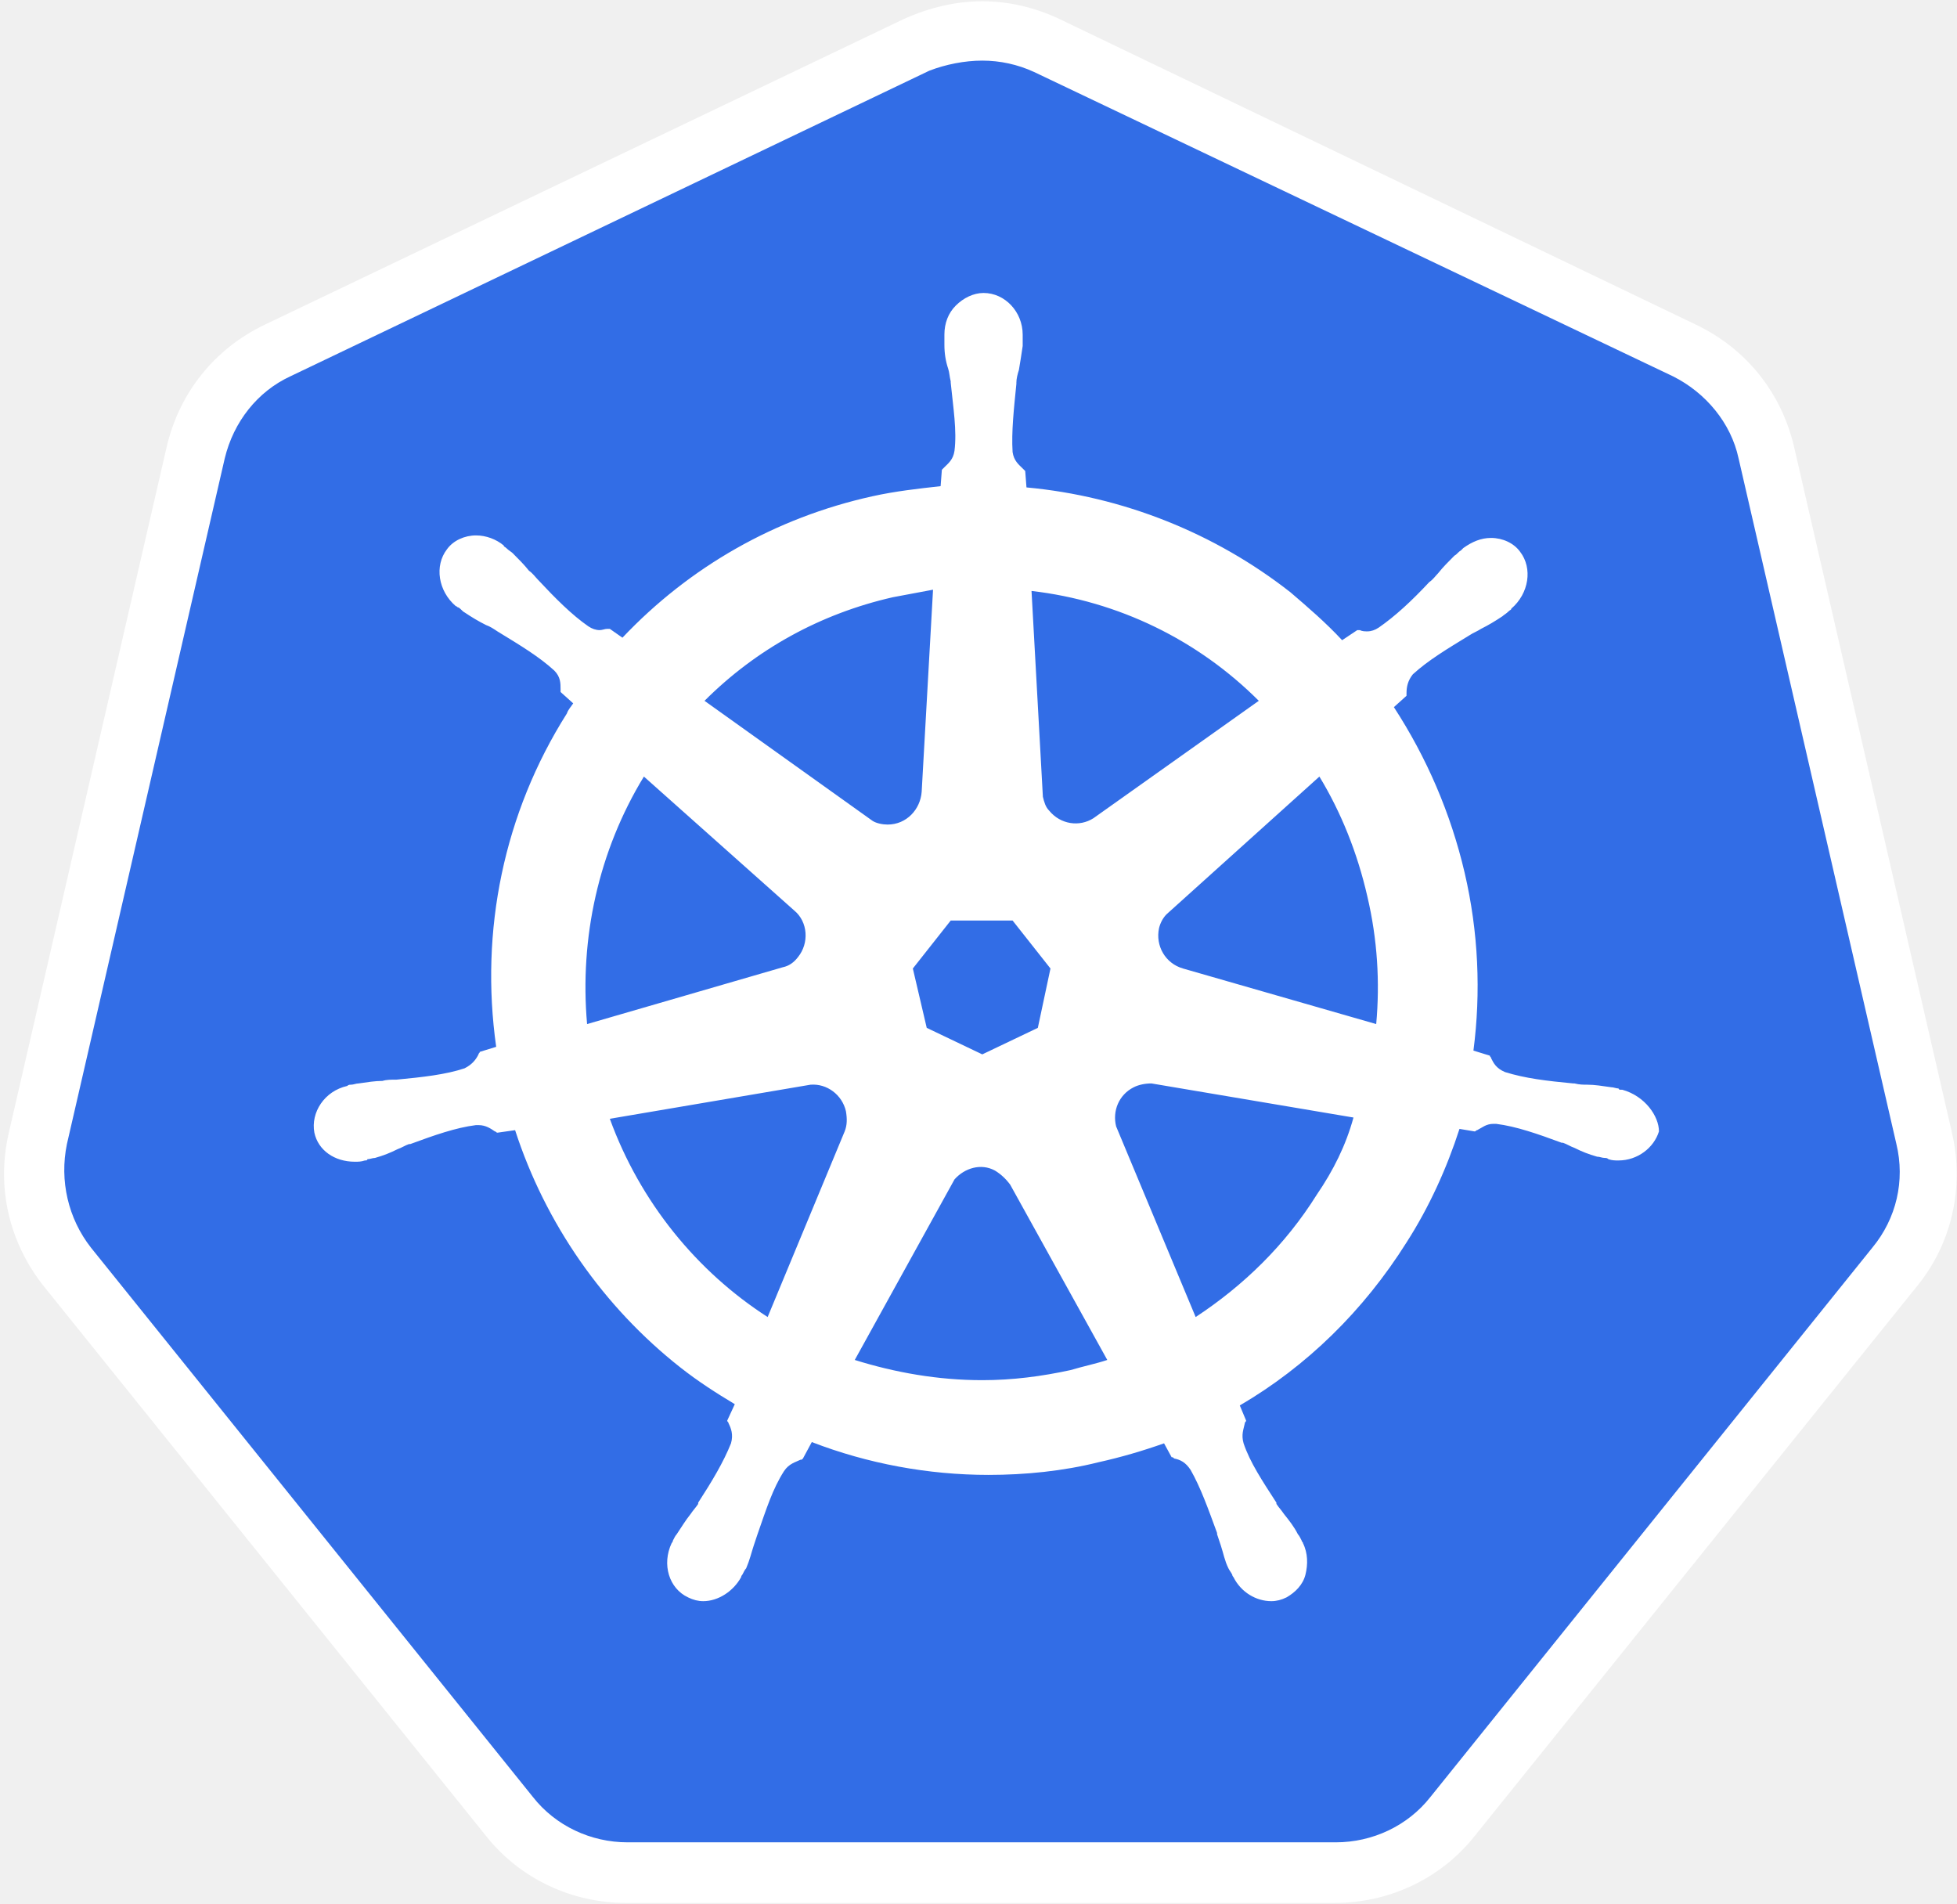
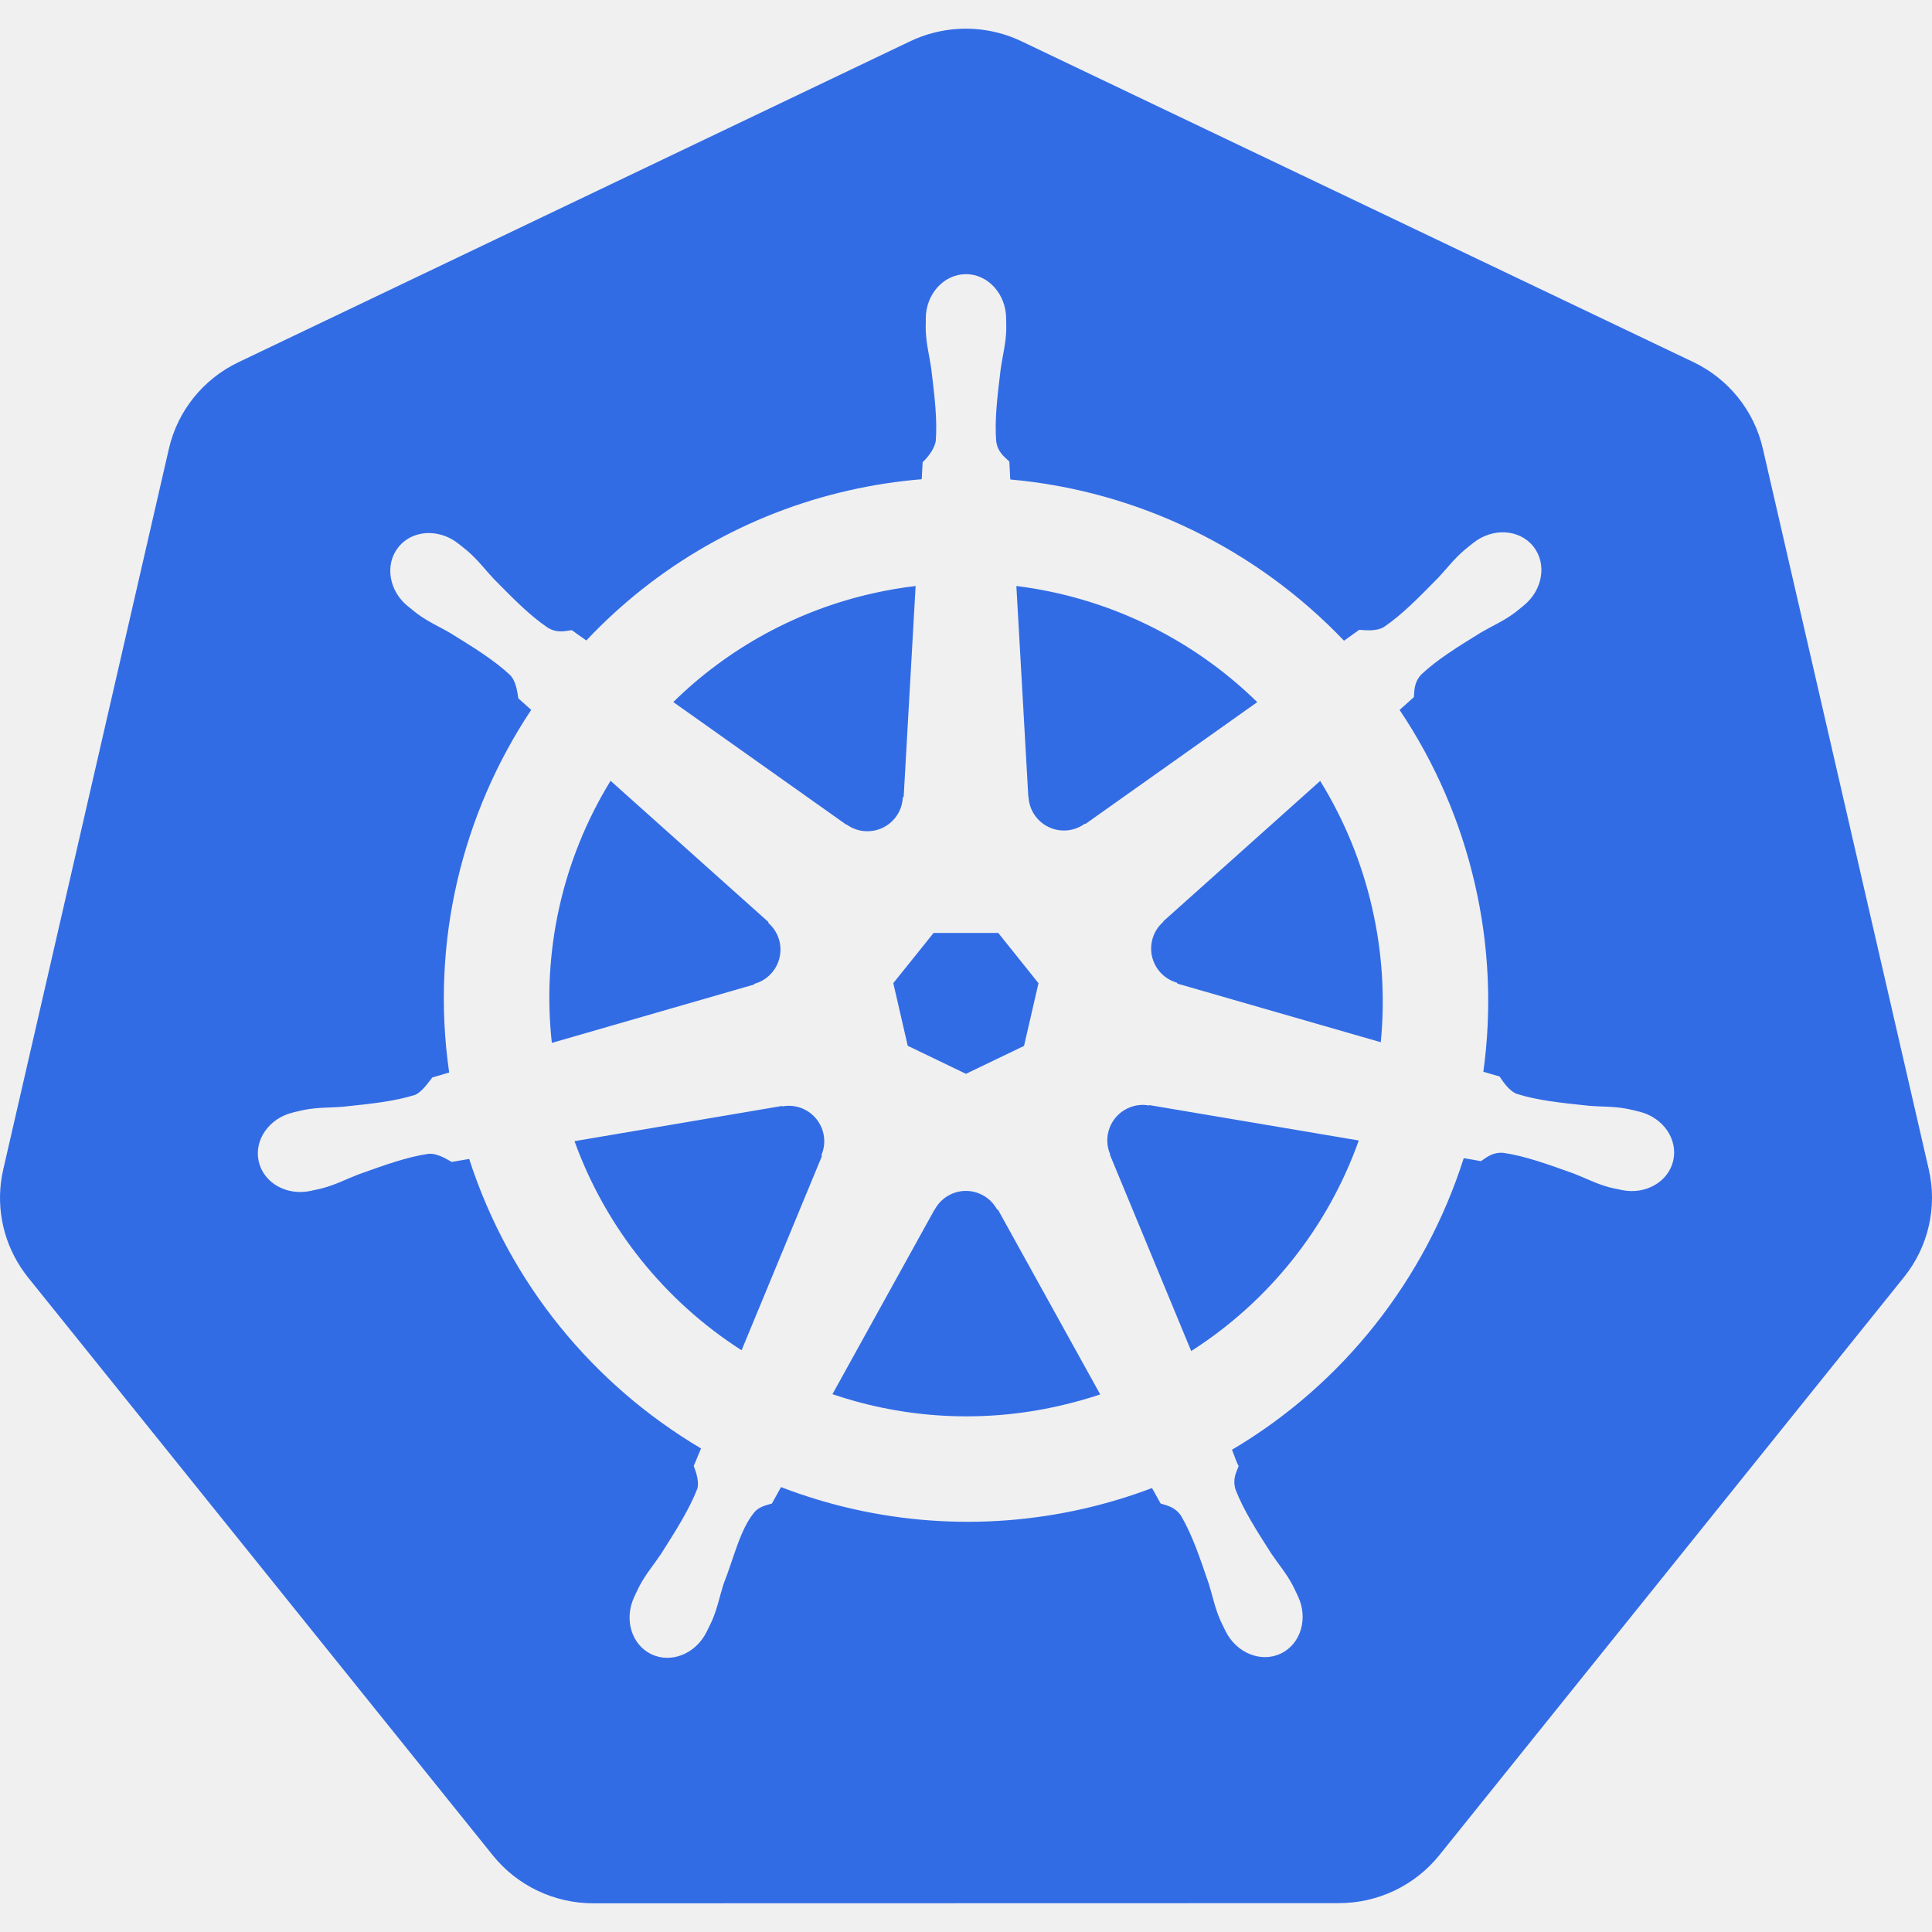
- <svg xmlns="http://www.w3.org/2000/svg" height="249" preserveAspectRatio="xMidYMid" viewBox="0 0 256 249" width="256">
-   <path d="m82.085 244.934c-5.946 0-11.561-2.643-15.36-7.432l-57.806-71.845c-3.799-4.79-5.285-10.901-3.799-16.846l20.645-89.683c1.321-5.946 5.285-10.735 10.735-13.378l83.572-39.969c2.643-1.321 5.615-1.982 8.588-1.982s5.946.661 8.588 1.982l83.572 39.804c5.45 2.643 9.414 7.432 10.735 13.378l20.645 89.683c1.321 5.946 0 12.057-3.799 16.846l-57.806 71.845c-3.799 4.625-9.414 7.432-15.36 7.432z" fill="#326de6" />
-   <g fill="#fff">
-     <path d="m128.495 7.928c2.312 0 4.625.495 6.772 1.486l83.572 39.804c4.294 2.147 7.597 6.111 8.588 10.735l20.645 89.683c1.156 4.79 0 9.745-3.138 13.543l-57.806 71.845c-2.973 3.799-7.597 5.946-12.387 5.946h-92.655c-4.79 0-9.414-2.147-12.387-5.946l-57.806-71.845c-2.973-3.799-4.129-8.754-3.138-13.543l20.645-89.683c1.156-4.79 4.294-8.754 8.588-10.735l83.572-39.969c2.147-.826 4.625-1.321 6.937-1.321zm0-7.763c-3.468 0-6.937.826-10.24 2.312l-83.572 39.969c-6.606 3.138-11.231 8.919-12.883 16.021l-20.645 89.683c-1.652 7.102 0 14.369 4.625 20.15l57.806 71.845c4.459 5.615 11.231 8.754 18.333 8.754h92.655c7.102 0 13.874-3.138 18.333-8.754l57.806-71.845c4.625-5.615 6.276-13.048 4.625-20.15l-20.645-89.683c-1.652-7.102-6.276-12.883-12.883-16.021l-83.241-39.969c-3.138-1.486-6.606-2.312-10.075-2.312z" />
-     <path d="m212.232 142.534c-.165 0-.165 0 0 0h-.165c-.165 0-.33 0-.33-.165-.33 0-.661-.165-.991-.165-1.156-.165-2.147-.33-3.138-.33-.495 0-.991 0-1.652-.165h-.165c-3.468-.33-6.276-.661-8.919-1.486-1.156-.495-1.486-1.156-1.817-1.817 0-.165-.165-.165-.165-.33l-2.147-.661c.991-7.597.661-15.525-1.156-23.288-1.817-7.763-4.955-15.03-9.249-21.636l1.652-1.486v-.33c0-.826.165-1.652.826-2.477 1.982-1.817 4.459-3.303 7.432-5.12.495-.33.991-.495 1.486-.826.991-.495 1.817-.991 2.808-1.652.165-.165.495-.33.826-.661.165-.165.33-.165.33-.33 2.312-1.982 2.808-5.285 1.156-7.432-.826-1.156-2.312-1.817-3.799-1.817-1.321 0-2.477.495-3.634 1.321-.165.165-.165.165-.33.33-.33.165-.495.495-.826.661-.826.826-1.486 1.486-2.147 2.312-.33.33-.661.826-1.156 1.156-2.312 2.477-4.459 4.459-6.606 5.946-.495.33-.991.495-1.486.495-.33 0-.661 0-.991-.165h-.33l-1.982 1.321c-2.147-2.312-4.459-4.294-6.772-6.276-9.91-7.763-21.966-12.552-34.519-13.708l-.165-2.147c-.165-.165-.165-.165-.33-.33-.495-.495-1.156-.991-1.321-2.147-.165-2.643.165-5.615.495-8.919v-.165c0-.495.165-1.156.33-1.652.165-.991.33-1.982.495-3.138v-.991-.495c0-2.973-2.312-5.45-5.12-5.45-1.321 0-2.643.661-3.634 1.652-.991.991-1.486 2.312-1.486 3.799v.33.991c0 1.156.165 2.147.495 3.138.165.495.165.991.33 1.652v.165c.33 3.303.826 6.276.495 8.919-.165 1.156-.826 1.652-1.321 2.147-.165.165-.165.165-.33.33l-.165 2.147c-2.973.33-5.946.661-8.919 1.321-12.717 2.808-23.948 9.249-32.702 18.498l-1.652-1.156h-.33c-.33 0-.661.165-.991.165-.495 0-.991-.165-1.486-.495-2.147-1.486-4.294-3.634-6.606-6.111-.33-.33-.661-.826-1.156-1.156-.661-.826-1.321-1.486-2.147-2.312-.165-.165-.495-.33-.826-.661-.165-.165-.33-.165-.33-.33-.991-.826-2.312-1.321-3.634-1.321-1.486 0-2.973.661-3.799 1.817-1.652 2.147-1.156 5.45 1.156 7.432.165 0 .165.165.33.165.33.165.495.495.826.661.991.661 1.817 1.156 2.808 1.652.495.165.991.495 1.486.826 2.973 1.817 5.45 3.303 7.432 5.12.826.826.826 1.652.826 2.477v.33l1.652 1.486c-.33.495-.661.826-.826 1.321-8.258 13.048-11.396 28.408-9.249 43.603l-2.147.661c0 .165-.165.165-.165.33-.33.661-.826 1.321-1.817 1.817-2.477.826-5.45 1.156-8.919 1.486h-.165c-.495 0-1.156 0-1.652.165-.991 0-1.982.165-3.138.33-.33 0-.661.165-.991.165-.165 0-.33 0-.495.165-2.973.661-4.79 3.468-4.294 6.111.495 2.312 2.643 3.799 5.285 3.799.495 0 .826 0 1.321-.165.165 0 .33 0 .33-.165.33 0 .661-.165.991-.165 1.156-.33 1.982-.661 2.973-1.156.495-.165.991-.495 1.486-.661h.165c3.138-1.156 5.946-2.147 8.588-2.477h.33c.991 0 1.652.495 2.147.826.165 0 .165.165.33.165l2.312-.33c3.964 12.222 11.561 23.123 21.636 31.05 2.312 1.817 4.625 3.303 7.102 4.79l-.991 2.147c0 .165.165.165.165.33.33.661.661 1.486.33 2.643-.991 2.477-2.477 4.955-4.294 7.763v.165c-.33.495-.661.826-.991 1.321-.661.826-1.156 1.652-1.817 2.643-.165.165-.33.495-.495.826 0 .165-.165.33-.165.33-1.321 2.808-.33 5.946 2.147 7.102.661.33 1.321.495 1.982.495 1.982 0 3.964-1.321 4.955-3.138 0-.165.165-.33.165-.33.165-.33.33-.661.495-.826.495-1.156.661-1.982.991-2.973.165-.495.33-.991.495-1.486 1.156-3.303 1.982-5.946 3.468-8.258.661-.991 1.486-1.156 2.147-1.486.165 0 .165 0 .33-.165l1.156-2.147c7.267 2.808 15.195 4.294 23.123 4.294 4.79 0 9.745-.495 14.369-1.652 2.973-.661 5.781-1.486 8.588-2.477l.991 1.817c.165 0 .165 0 .33.165.826.165 1.486.495 2.147 1.486 1.321 2.312 2.312 5.12 3.468 8.258v.165c.165.495.33.991.495 1.486.33.991.495 1.982.991 2.973.165.33.33.495.495.826 0 .165.165.33.165.33.991 1.982 2.973 3.138 4.955 3.138.661 0 1.321-.165 1.982-.495 1.156-.661 2.147-1.652 2.477-2.973.33-1.321.33-2.808-.33-4.129 0-.165-.165-.165-.165-.33-.165-.33-.33-.661-.495-.826-.495-.991-1.156-1.817-1.817-2.643-.33-.495-.661-.826-.991-1.321v-.165c-1.817-2.808-3.468-5.285-4.294-7.763-.33-1.156 0-1.817.165-2.643 0-.165.165-.165.165-.33l-.826-1.982c8.754-5.12 16.186-12.387 21.801-21.306 2.973-4.625 5.285-9.745 6.937-14.865l1.982.33c.165 0 .165-.165.33-.165.661-.33 1.156-.826 2.147-.826h.33c2.643.33 5.45 1.321 8.588 2.477h.165c.495.165.991.495 1.486.661.991.495 1.817.826 2.973 1.156.33 0 .661.165.991.165.165 0 .33 0 .495.165.495.165.826.165 1.321.165 2.477 0 4.625-1.652 5.285-3.799 0-1.982-1.817-4.625-4.79-5.45zm-76.47-8.093-7.267 3.468-7.267-3.468-1.817-7.763 4.955-6.276h8.093l4.955 6.276zm43.107-17.177c1.321 5.615 1.652 11.231 1.156 16.681l-25.27-7.267c-2.312-.661-3.634-2.973-3.138-5.285.165-.661.495-1.321.991-1.817l19.985-18.003c2.808 4.625 4.955 9.91 6.276 15.69zm-14.204-25.6-21.636 15.36c-1.817 1.156-4.294.826-5.781-.991-.495-.495-.661-1.156-.826-1.817l-1.486-26.921c11.396 1.321 21.801 6.441 29.729 14.369zm-47.897-13.543c1.817-.33 3.468-.661 5.285-.991l-1.486 26.426c-.165 2.312-1.982 4.294-4.459 4.294-.661 0-1.486-.165-1.982-.495l-21.966-15.69c6.772-6.772 15.195-11.396 24.609-13.543zm-32.537 23.453 19.654 17.507c1.817 1.486 1.982 4.294.495 6.111-.495.661-1.156 1.156-1.982 1.321l-25.6 7.432c-.991-11.231 1.486-22.627 7.432-32.372zm-4.459 44.759 26.261-4.459c2.147-.165 4.129 1.321 4.625 3.468.165.991.165 1.817-.165 2.643l-10.075 24.279c-9.249-5.946-16.681-15.03-20.645-25.93zm60.284 32.867c-3.799.826-7.597 1.321-11.561 1.321-5.781 0-11.396-.991-16.681-2.643l13.048-23.618c1.321-1.486 3.468-2.147 5.285-1.156.826.495 1.486 1.156 1.982 1.817l12.717 22.957c-1.486.495-3.138.826-4.79 1.321zm32.206-22.957c-4.129 6.606-9.579 11.892-15.855 16.021l-10.405-24.939c-.495-1.982.33-4.129 2.312-5.12.661-.33 1.486-.495 2.312-.495l26.426 4.459c-.991 3.634-2.643 6.937-4.79 10.075z" />
-   </g>
+ <svg xmlns="http://www.w3.org/2000/svg" viewBox="0 0 128 128">
+   <path fill="#326ce5" d="M63.556 1.911a8.51 8.44 0 0 0-3.26.826L15.794 24a8.51 8.44 0 0 0-4.603 5.725L.214 77.484a8.51 8.44 0 0 0 1.154 6.47 8.51 8.44 0 0 0 .485.673l30.799 38.297a8.51 8.44 0 0 0 6.654 3.175l49.393-.011a8.51 8.44 0 0 0 6.654-3.17l30.79-38.303a8.51 8.44 0 0 0 1.644-7.14l-10.996-47.76a8.51 8.44 0 0 0-4.604-5.727L67.681 2.738a8.51 8.44 0 0 0-4.125-.827Zm.44 16.252c1.47 0 2.664 1.327 2.664 2.961 0 .232.014.544.006.758-.034.943-.24 1.662-.364 2.531-.224 1.858-.417 3.4-.3 4.832.105.717.522 1 .869 1.332a63.624 63.624 0 0 0 .062 1.19c8.468.751 16.335 4.625 22.112 10.682l1.011-.723c.343.021 1.1.124 1.618-.176 1.19-.802 2.276-1.915 3.59-3.25.601-.638 1.044-1.245 1.76-1.861.162-.14.409-.328.59-.473 1.278-1.018 3.057-.912 3.974.238.917 1.15.622 2.908-.655 3.928-.18.145-.416.346-.588.473-.758.56-1.456.846-2.212 1.29-1.593.984-2.913 1.8-3.961 2.784-.494.53-.457 1.03-.5 1.508-.148.136-.67.598-.946.848a34.478 34.478 0 0 1 4.99 11.537 34.398 34.398 0 0 1 .56 12.435l1.073.313c.194.274.592.94 1.15 1.156 1.372.431 2.914.59 4.776.785.875.073 1.628.03 2.555.205.222.042.545.13.773.182 1.57.379 2.578 1.822 2.254 3.244-.324 1.422-1.857 2.286-3.437 1.946l-.04-.006c-.016-.004-.033-.012-.05-.016-.221-.048-.497-.098-.69-.148-.91-.245-1.57-.61-2.388-.922-1.763-.632-3.224-1.16-4.647-1.366-.72-.058-1.09.287-1.49.551a39.835 39.835 0 0 0-1.139-.199c-2.552 8.02-7.985 14.966-15.353 19.317.127.306.342.958.443 1.074-.17.449-.421.88-.205 1.572.517 1.34 1.354 2.652 2.363 4.229.488.728.988 1.288 1.428 2.122.105.2.244.507.346.717.685 1.465.183 3.151-1.131 3.785-1.326.639-2.974-.037-3.684-1.51-.1-.208-.244-.485-.33-.683-.377-.864-.507-1.604-.773-2.44-.604-1.772-1.102-3.24-1.827-4.48-.406-.6-.903-.676-1.359-.824-.085-.146-.4-.724-.57-1.024a34.56 34.56 0 0 1-4.57 1.377 34.413 34.413 0 0 1-20.01-1.44l-.604 1.09c-.449.12-.882.244-1.148.561-.97 1.157-1.356 3.016-2.061 4.786-.265.836-.393 1.577-.77 2.441-.086.196-.229.468-.33.676v.008l-.006.006c-.71 1.468-2.352 2.139-3.675 1.502-1.315-.633-1.818-2.32-1.133-3.785.102-.211.236-.517.342-.717.44-.834.94-1.398 1.427-2.127 1.008-1.578 1.895-2.994 2.413-4.334.13-.446-.063-1.057-.237-1.508l.483-1.159c-7.09-4.2-12.688-10.897-15.36-19.181l-1.162.199c-.31-.174-.937-.586-1.531-.539-1.422.206-2.88.733-4.643 1.365-.82.314-1.48.672-2.39.916-.193.052-.47.105-.69.154-.017.004-.034.014-.05.018l-.04.004c-1.58.341-3.112-.523-3.437-1.945-.325-1.422.684-2.865 2.254-3.245l.039-.011.021-.006c.224-.052.51-.125.713-.164.927-.175 1.68-.132 2.555-.205 1.862-.195 3.405-.354 4.775-.785.434-.18.85-.775 1.145-1.155l1.115-.326c-1.25-8.655.864-17.15 5.434-24.027l-.852-.762c-.055-.333-.127-1.101-.537-1.537-1.047-.983-2.366-1.8-3.959-2.783-.756-.445-1.449-.733-2.209-1.293-.16-.12-.376-.3-.55-.444l-.042-.027c-1.278-1.019-1.571-2.778-.654-3.928.516-.647 1.304-.967 2.123-.94a3.168 3.168 0 0 1 1.854.702c.182.143.431.333.593.473.715.614 1.15 1.221 1.752 1.859 1.314 1.334 2.4 2.442 3.592 3.244.626.364 1.107.218 1.582.154.153.113.667.483.961.684a34.262 34.262 0 0 1 17.404-9.943 34.663 34.663 0 0 1 4.815-.74l.062-1.128c.355-.344.753-.837.866-1.377.116-1.43-.073-2.974-.297-4.832-.124-.869-.329-1.588-.364-2.53-.007-.194.004-.462.006-.684 0-.025-.006-.05-.006-.075 0-1.634 1.193-2.959 2.663-2.959zm-3.334 20.66a28.076 28.076 0 0 0-2.84.489 27.438 27.438 0 0 0-13.215 7.201l11.457 8.121.021-.011a2.334 2.334 0 0 0 1.383.449 2.348 2.348 0 0 0 2.346-2.248l.057-.028zm6.675 0 .791 13.95.012.006a2.35 2.35 0 0 0 3.733 1.793l.04.017 11.383-8.07a27.668 27.668 0 0 0-15.959-7.695ZM40.452 51.73a27.432 27.432 0 0 0-3.892 17.365l13.408-3.87.012-.046a2.348 2.348 0 0 0 1.217-.803 2.345 2.345 0 0 0-.295-3.232l.01-.057zm47.014.008-10.402 9.308.006.03a2.329 2.329 0 0 0-.746 1.246 2.35 2.35 0 0 0 1.668 2.789l.011.056L91.48 69.05a27.703 27.703 0 0 0-.58-8.931 27.774 27.774 0 0 0-3.434-8.381ZM61.853 61.81l-2.67 3.324.957 4.153 3.857 1.857 3.848-1.85.957-4.154-2.664-3.33zm13.736 11.395a2.333 2.333 0 0 0-.898.232 2.351 2.351 0 0 0-1.139 3.045l-.017.023L78.92 89.51a27.466 27.466 0 0 0 11.102-13.95l-13.871-2.344-.021.028a2.276 2.276 0 0 0-.542-.04zm-23.293.056a2.378 2.378 0 0 0-.46.04l-.024-.028-13.75 2.332a27.58 27.58 0 0 0 11.07 13.854l5.326-12.873-.039-.053a2.326 2.326 0 0 0 .131-1.446 2.349 2.349 0 0 0-2.254-1.826zm11.616 5.64a2.351 2.351 0 0 0-1.987 1.241h-.012l-6.761 12.225a27.542 27.542 0 0 0 15.031.773 28.056 28.056 0 0 0 2.71-.756l-6.78-12.248h-.051a2.337 2.337 0 0 0-1.053-1.002 2.32 2.32 0 0 0-1.097-.232z" />
</svg>
